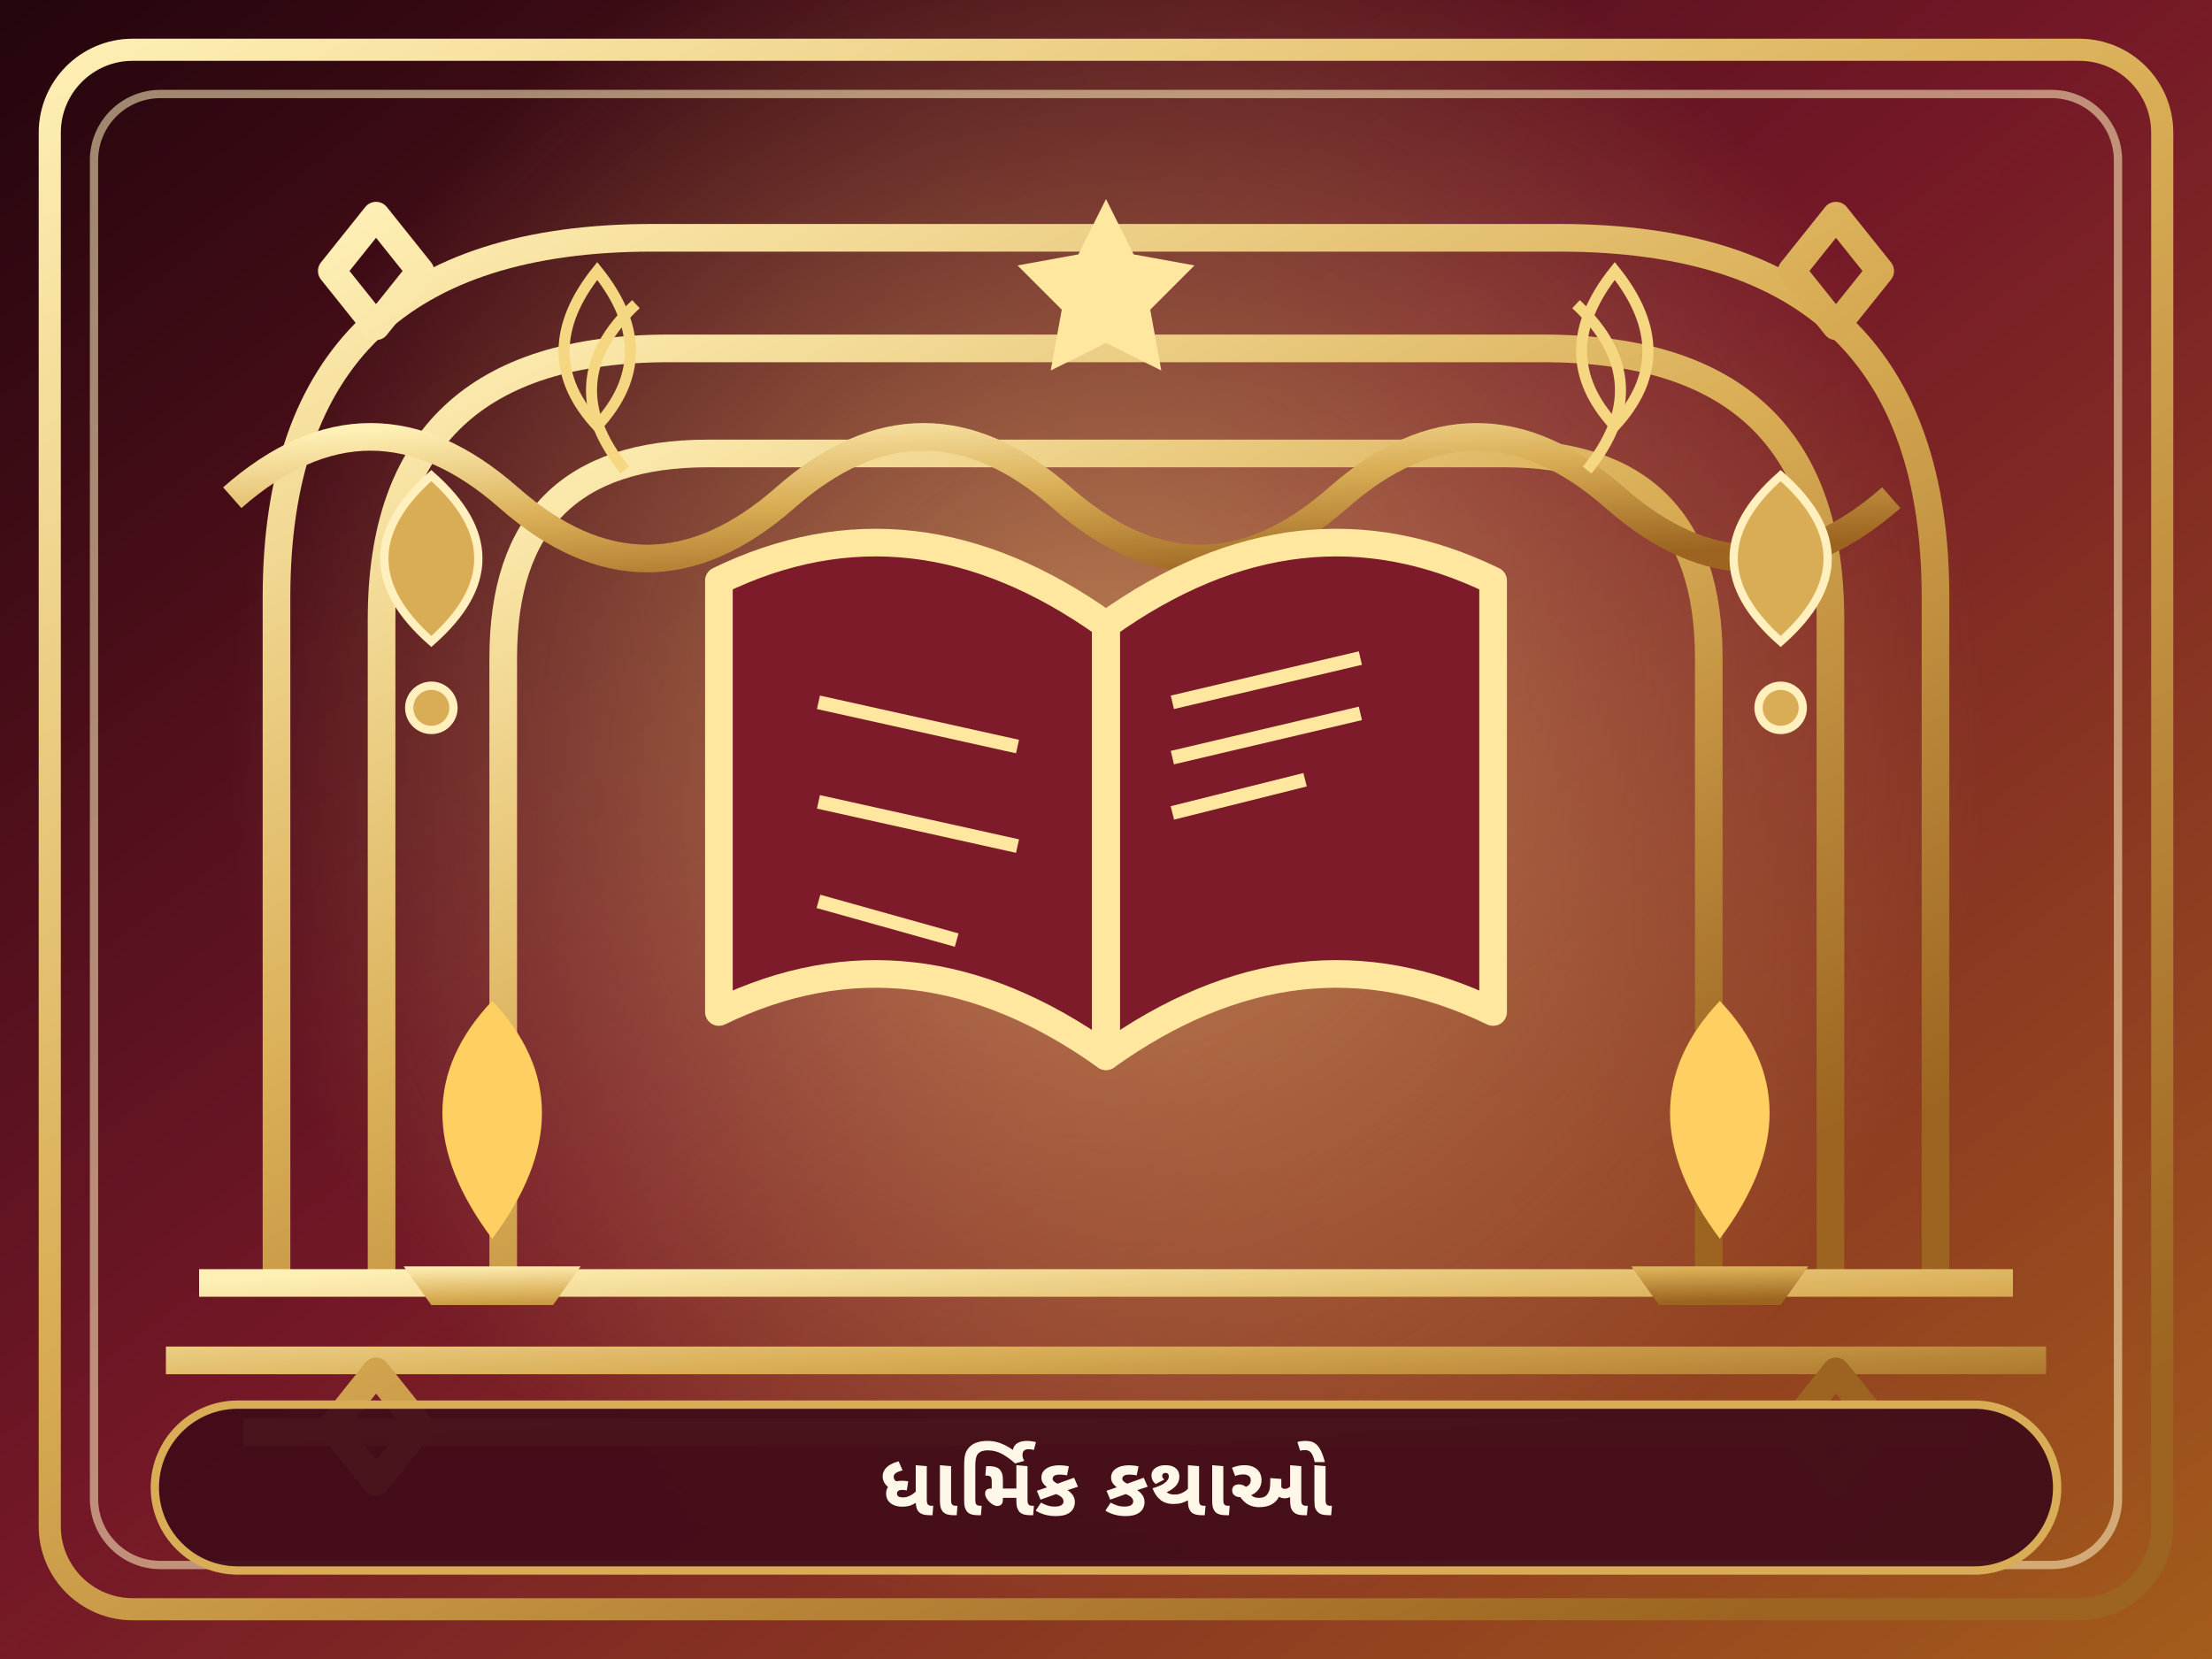
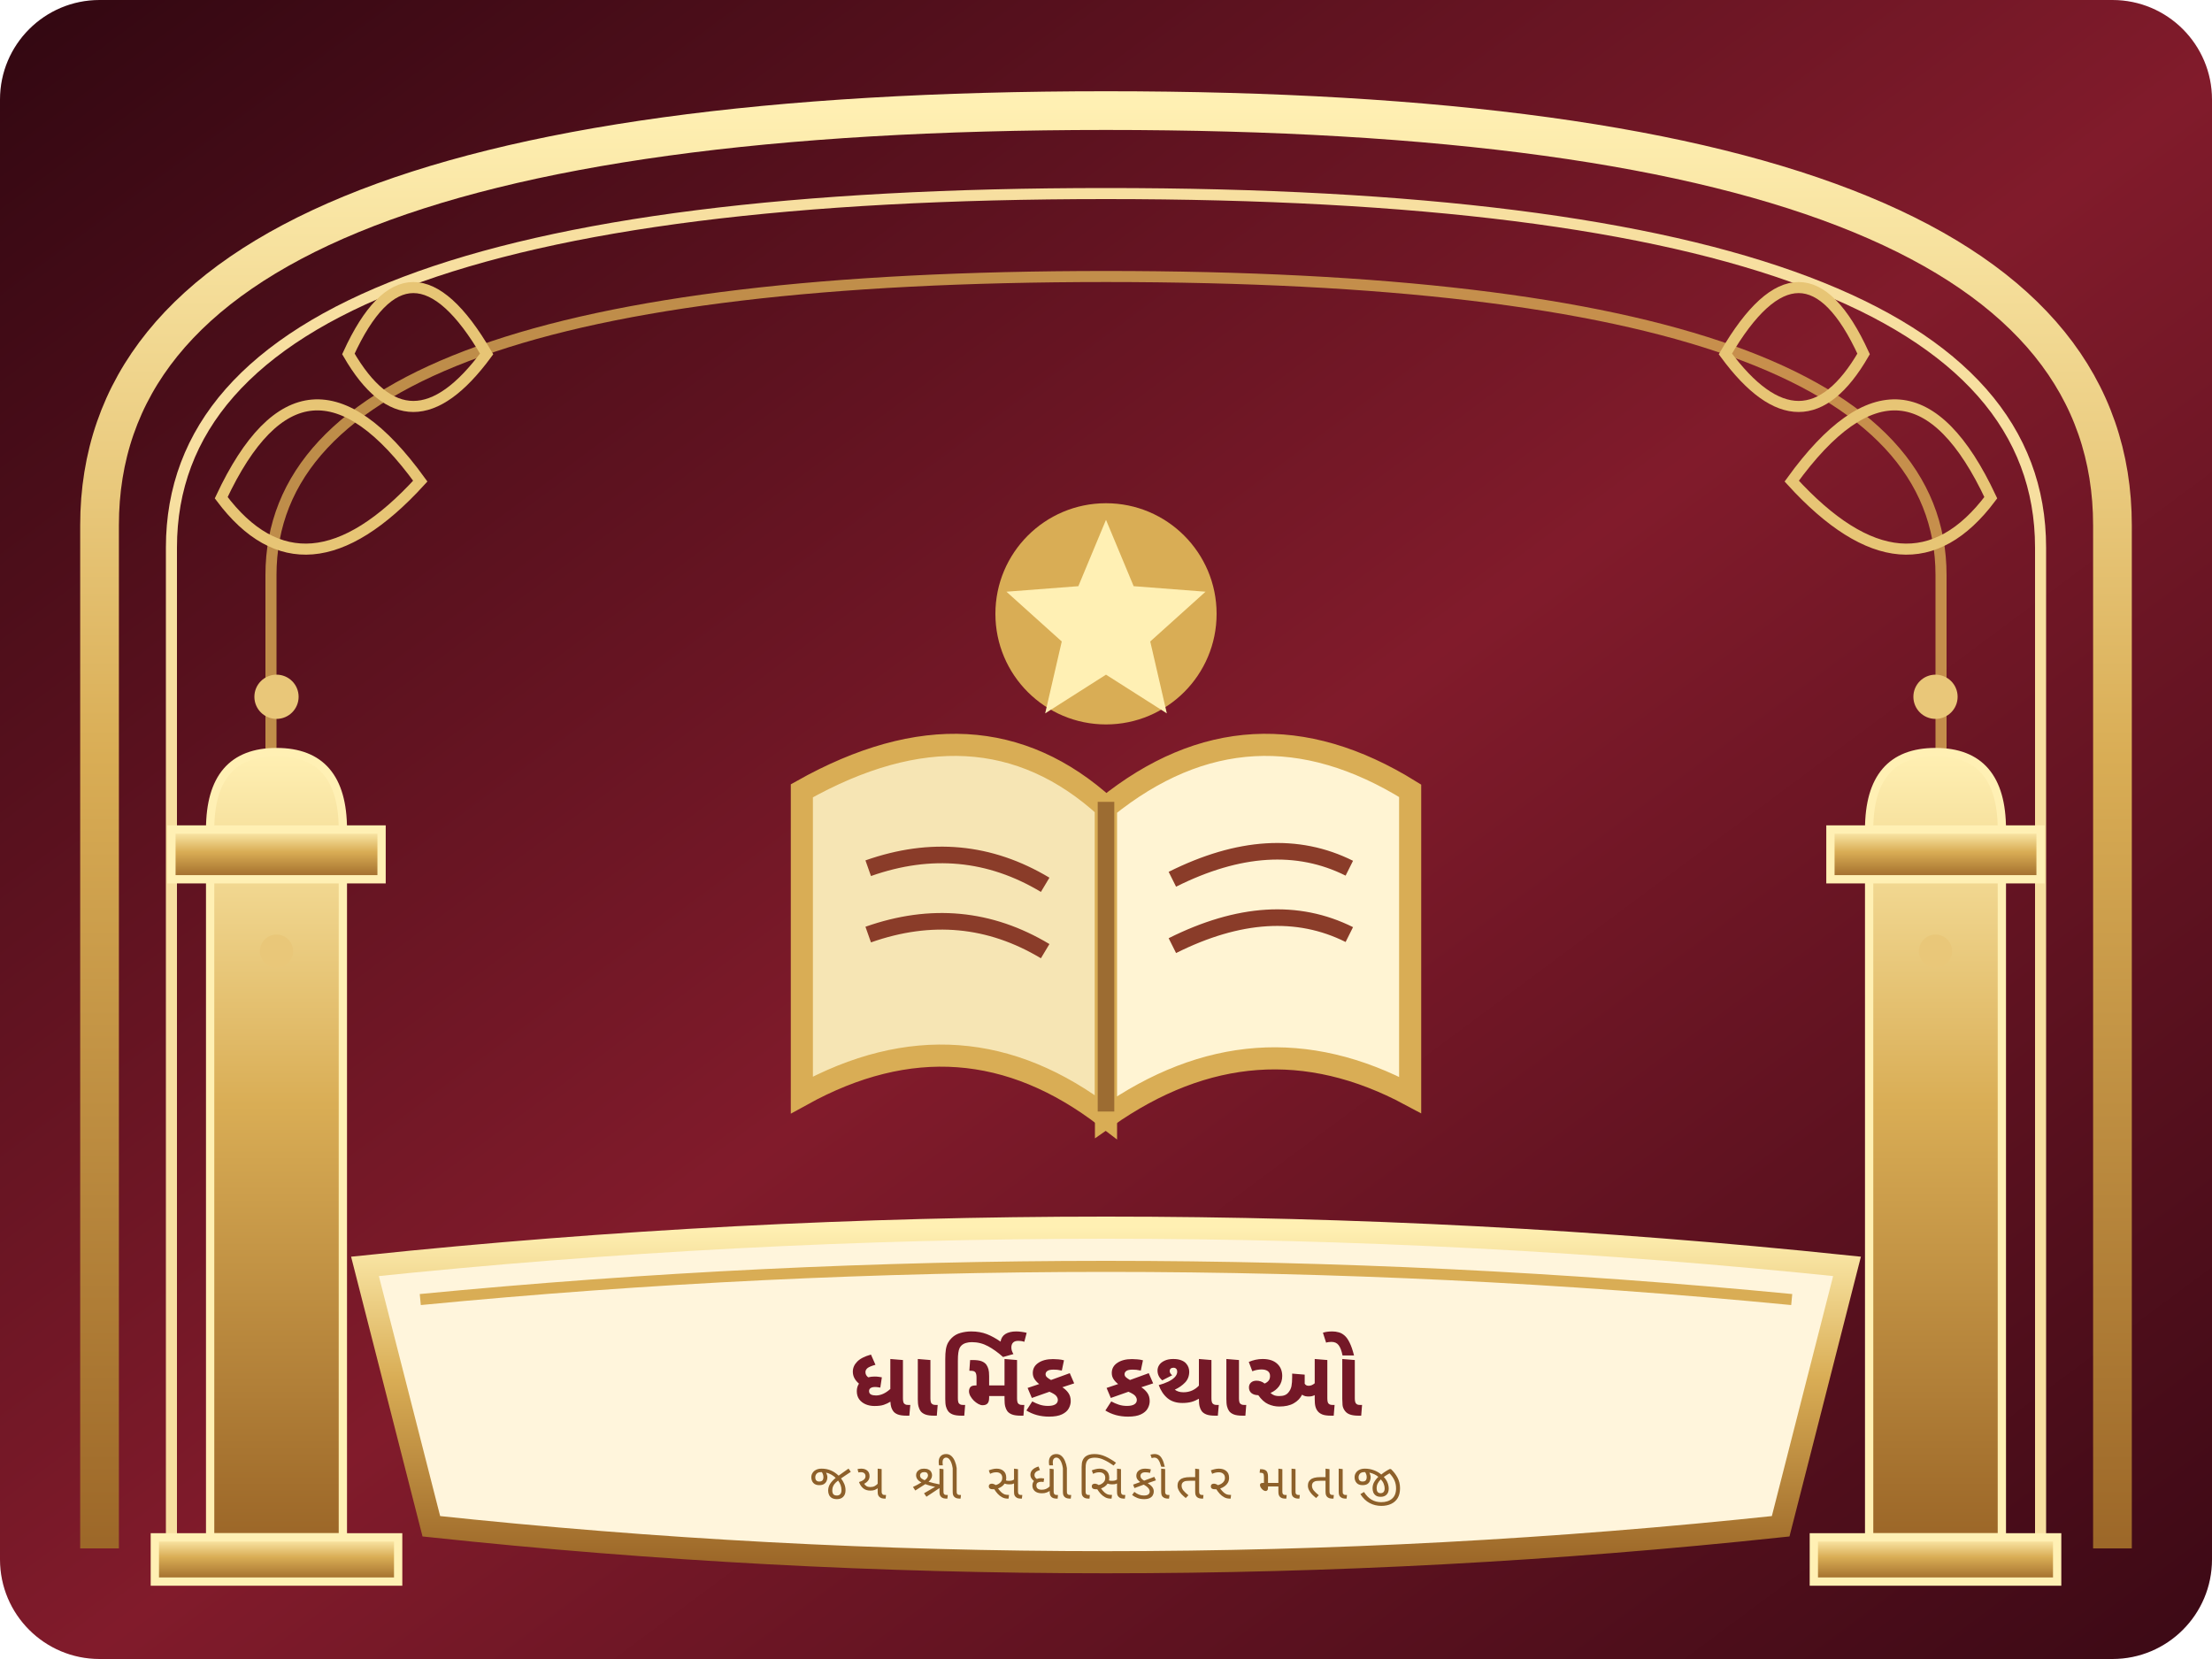
<svg xmlns="http://www.w3.org/2000/svg" viewBox="0 0 400 300" role="img" aria-label="ધાર્મિક કથાઓ">
  <defs>
    <linearGradient id="bg" x1="0" y1="0" x2="1" y2="1">
-       <stop stop-color="#23050c" />
-       <stop offset=".48" stop-color="#741827" />
-       <stop offset="1" stop-color="#a45c1b" />
+       <stop stop-color="#310711" />
+       <stop offset=".52" stop-color="#811b2b" />
+       <stop offset="1" stop-color="#3b0915" />
    </linearGradient>
-     <linearGradient id="gold" x1="0" y1="0" x2="0.8" y2="1">
-       <stop stop-color="#fff0b6" />
-       <stop offset=".5" stop-color="#d9ad55" />
-       <stop offset="1" stop-color="#9c6420" />
+     <linearGradient id="gold" x1="0" y1="0" x2="0" y2="1">
+       <stop stop-color="#fff0b3" />
+       <stop offset=".45" stop-color="#d9ad55" />
+       <stop offset="1" stop-color="#9c6728" />
    </linearGradient>
-     <radialGradient id="glow">
-       <stop stop-color="#ffdc7a" stop-opacity=".55" />
-       <stop offset="1" stop-color="#ffdc7a" stop-opacity="0" />
-     </radialGradient>
  </defs>
-   <rect width="400" height="300" fill="url(#bg)" />
-   <circle cx="200" cy="135" r="160" fill="url(#glow)" />
-   <rect x="9" y="9" width="382" height="282" rx="15" fill="none" stroke="url(#gold)" stroke-width="4" />
-   <rect x="17" y="17" width="366" height="266" rx="12" fill="none" stroke="#fff0bd" stroke-opacity=".55" stroke-width="1.5" />
-   <g fill="none" stroke="url(#gold)" stroke-width="5" stroke-linejoin="round">
-     <path d="M50 231V108Q50 43 118 43H282Q350 43 350 108V231" />
-     <path d="M69 231V112Q69 63 121 63H279Q331 63 331 112V231" />
-     <path d="M91 231V119Q91 82 128 82H272Q309 82 309 119V231" />
-     <path d="M36 232h328M30 246h340M44 259h312" />
-     <path d="M42 90q25-22 50 0t50 0 50 0 50 0 50 0 50 0" />
-     <path d="M68 39l8 10-8 10-8-10zM332 39l8 10-8 10-8-10zM68 248l8 10-8 10-8-10zM332 248l8 10-8 10-8-10z" />
+   <rect width="400" height="300" rx="18" fill="url(#bg)" />
+   <path d="M18 280 V95 Q18 20 200 20 Q382 20 382 95 V280" fill="none" stroke="url(#gold)" stroke-width="7" />
+   <path d="M31 280 V99 Q31 35 200 35 Q369 35 369 99 V280" fill="none" stroke="#f7dfa0" stroke-width="2" />
+   <path d="M49 280 V104 Q49 50 200 50 Q351 50 351 104 V280" fill="none" stroke="#d9ad55" stroke-width="2" opacity=".8" />
+   <g fill="none" stroke="#e7c575" stroke-width="2">
+     <path d="M40 90 Q55 58 76 87 Q55 110 40 90Z" />
+     <path d="M360 90 Q345 58 324 87 Q345 110 360 90Z" />
+     <path d="M63 64 Q74 40 88 64 Q74 83 63 64Z" />
+     <path d="M337 64 Q326 40 312 64 Q326 83 337 64Z" />
  </g>
-   <g fill="#d9ad55" stroke="#fff0bd" stroke-width="1.5">
-     <path d="M78 116q-17-15 0-30 17 15 0 30z" />
-     <path d="M322 116q-17-15 0-30 17 15 0 30z" />
-     <circle cx="78" cy="128" r="4" />
-     <circle cx="322" cy="128" r="4" />
+   <g fill="url(#gold)" stroke="#fff0b4" stroke-width="1.5">
+     <path d="M38 278 V150 Q38 136 50 136 Q62 136 62 150 V278Z" />
+     <path d="M338 278 V150 Q338 136 350 136 Q362 136 362 150 V278Z" />
+     <path d="M31 150 H69 V159 H31Z" />
+     <path d="M331 150 H369 V159 H331Z" />
+     <path d="M28 278 H72 V286 H28Z" />
+     <path d="M328 278 H372 V286 H328Z" />
  </g>
-   <g fill="none" stroke="#f5d782" stroke-width="2">
-     <path d="M108 49q-12 15 0 28 12-13 0-28zm184 0q-12 15 0 28 12-13 0-28z" />
-     <path d="M115 55q-15 14-2 30m172-30q15 14 2 30" />
-   </g>
-   <g stroke="#ffe7a0" stroke-width="5" fill="#7d1b2a" stroke-linejoin="round">
-     <path d="M130 105q35-17 70 8v78q-35-25-70-8z" />
-     <path d="M270 105q-35-17-70 8v78q35-25 70-8z" />
-     <path d="M200 113v78" fill="none" />
-     <path d="M148 127l36 8m-36 10 36 8m-36 10 25 7m39-43 34-8m-34 18 34-8m-34 18 24-6" fill="none" stroke-width="2.5" />
+   <g fill="#e9c779">
+     <circle cx="50" cy="126" r="4" />
+     <circle cx="350" cy="126" r="4" />
+     <circle cx="50" cy="172" r="3" />
+     <circle cx="350" cy="172" r="3" />
  </g>
  <g>
-     <path d="M89 224q-18-24 0-43 18 19 0 43zM311 224q-18-24 0-43 18 19 0 43z" fill="#ffcf62" />
-     <path d="M73 229h32l-5 7H78zM295 229h32l-5 7h-22z" fill="url(#gold)" />
-     <path d="M200 36l5 10 11 2-8 8 2 11-10-5-10 5 2-11-8-8 11-2z" fill="#ffe7a0" />
+     <path d="M145 143 Q177 125 200 146 L200 202 Q174 182 145 198Z" fill="#f6e5b4" stroke="#d9ad55" stroke-width="4" />
+     <path d="M200 146 Q226 125 255 143 L255 198 Q227 183 200 202Z" fill="#fff4d3" stroke="#d9ad55" stroke-width="4" />
+     <path d="M157 157 Q174 151 189 160 M157 169 Q174 163 189 172 M212 159 Q230 150 244 157 M212 171 Q230 162 244 169" stroke="#8a3c29" stroke-width="3" fill="none" />
+     <path d="M200 145 V201" stroke="#9c6c32" stroke-width="3" />
+     <circle cx="200" cy="111" r="20" fill="#d9ad55" />
+     <path d="M200 94 L205 106 L218 107 L208 116 L211 129 L200 122 L189 129 L192 116 L182 107 L195 106Z" fill="#fff0b4" />
  </g>
-   <g aria-label="ધાર્મિક કથાઓ">
-     <rect x="28" y="254" width="344" height="30" rx="15" fill="#410c19" fill-opacity=".94" stroke="#d9ad55" stroke-width="1.5" />
-     <text x="200" y="274" text-anchor="middle" font-family="Noto Sans Gujarati, Shruti, sans-serif" font-size="15" font-weight="700" fill="#fff8e9">ધાર્મિક કથાઓ</text>
-   </g>
+   <path d="M66 229 Q200 215 334 229 L322 276 Q200 289 78 276Z" fill="#fff5dc" stroke="url(#gold)" stroke-width="4" />
+   <path d="M76 235 Q200 223 324 235" fill="none" stroke="#d9ad55" stroke-width="2" />
+   <text x="200" y="256" text-anchor="middle" font-family="Noto Sans Gujarati, Shruti, sans-serif" font-size="17" font-weight="700" fill="#741827">ધાર્મિક કથાઓ</text>
+   <text x="200" y="271" text-anchor="middle" font-family="Noto Sans Gujarati, Shruti, sans-serif" font-size="9" letter-spacing="1" fill="#8d602a">જય શ્રી સધીસિકોતર માતાજી</text>
</svg>
